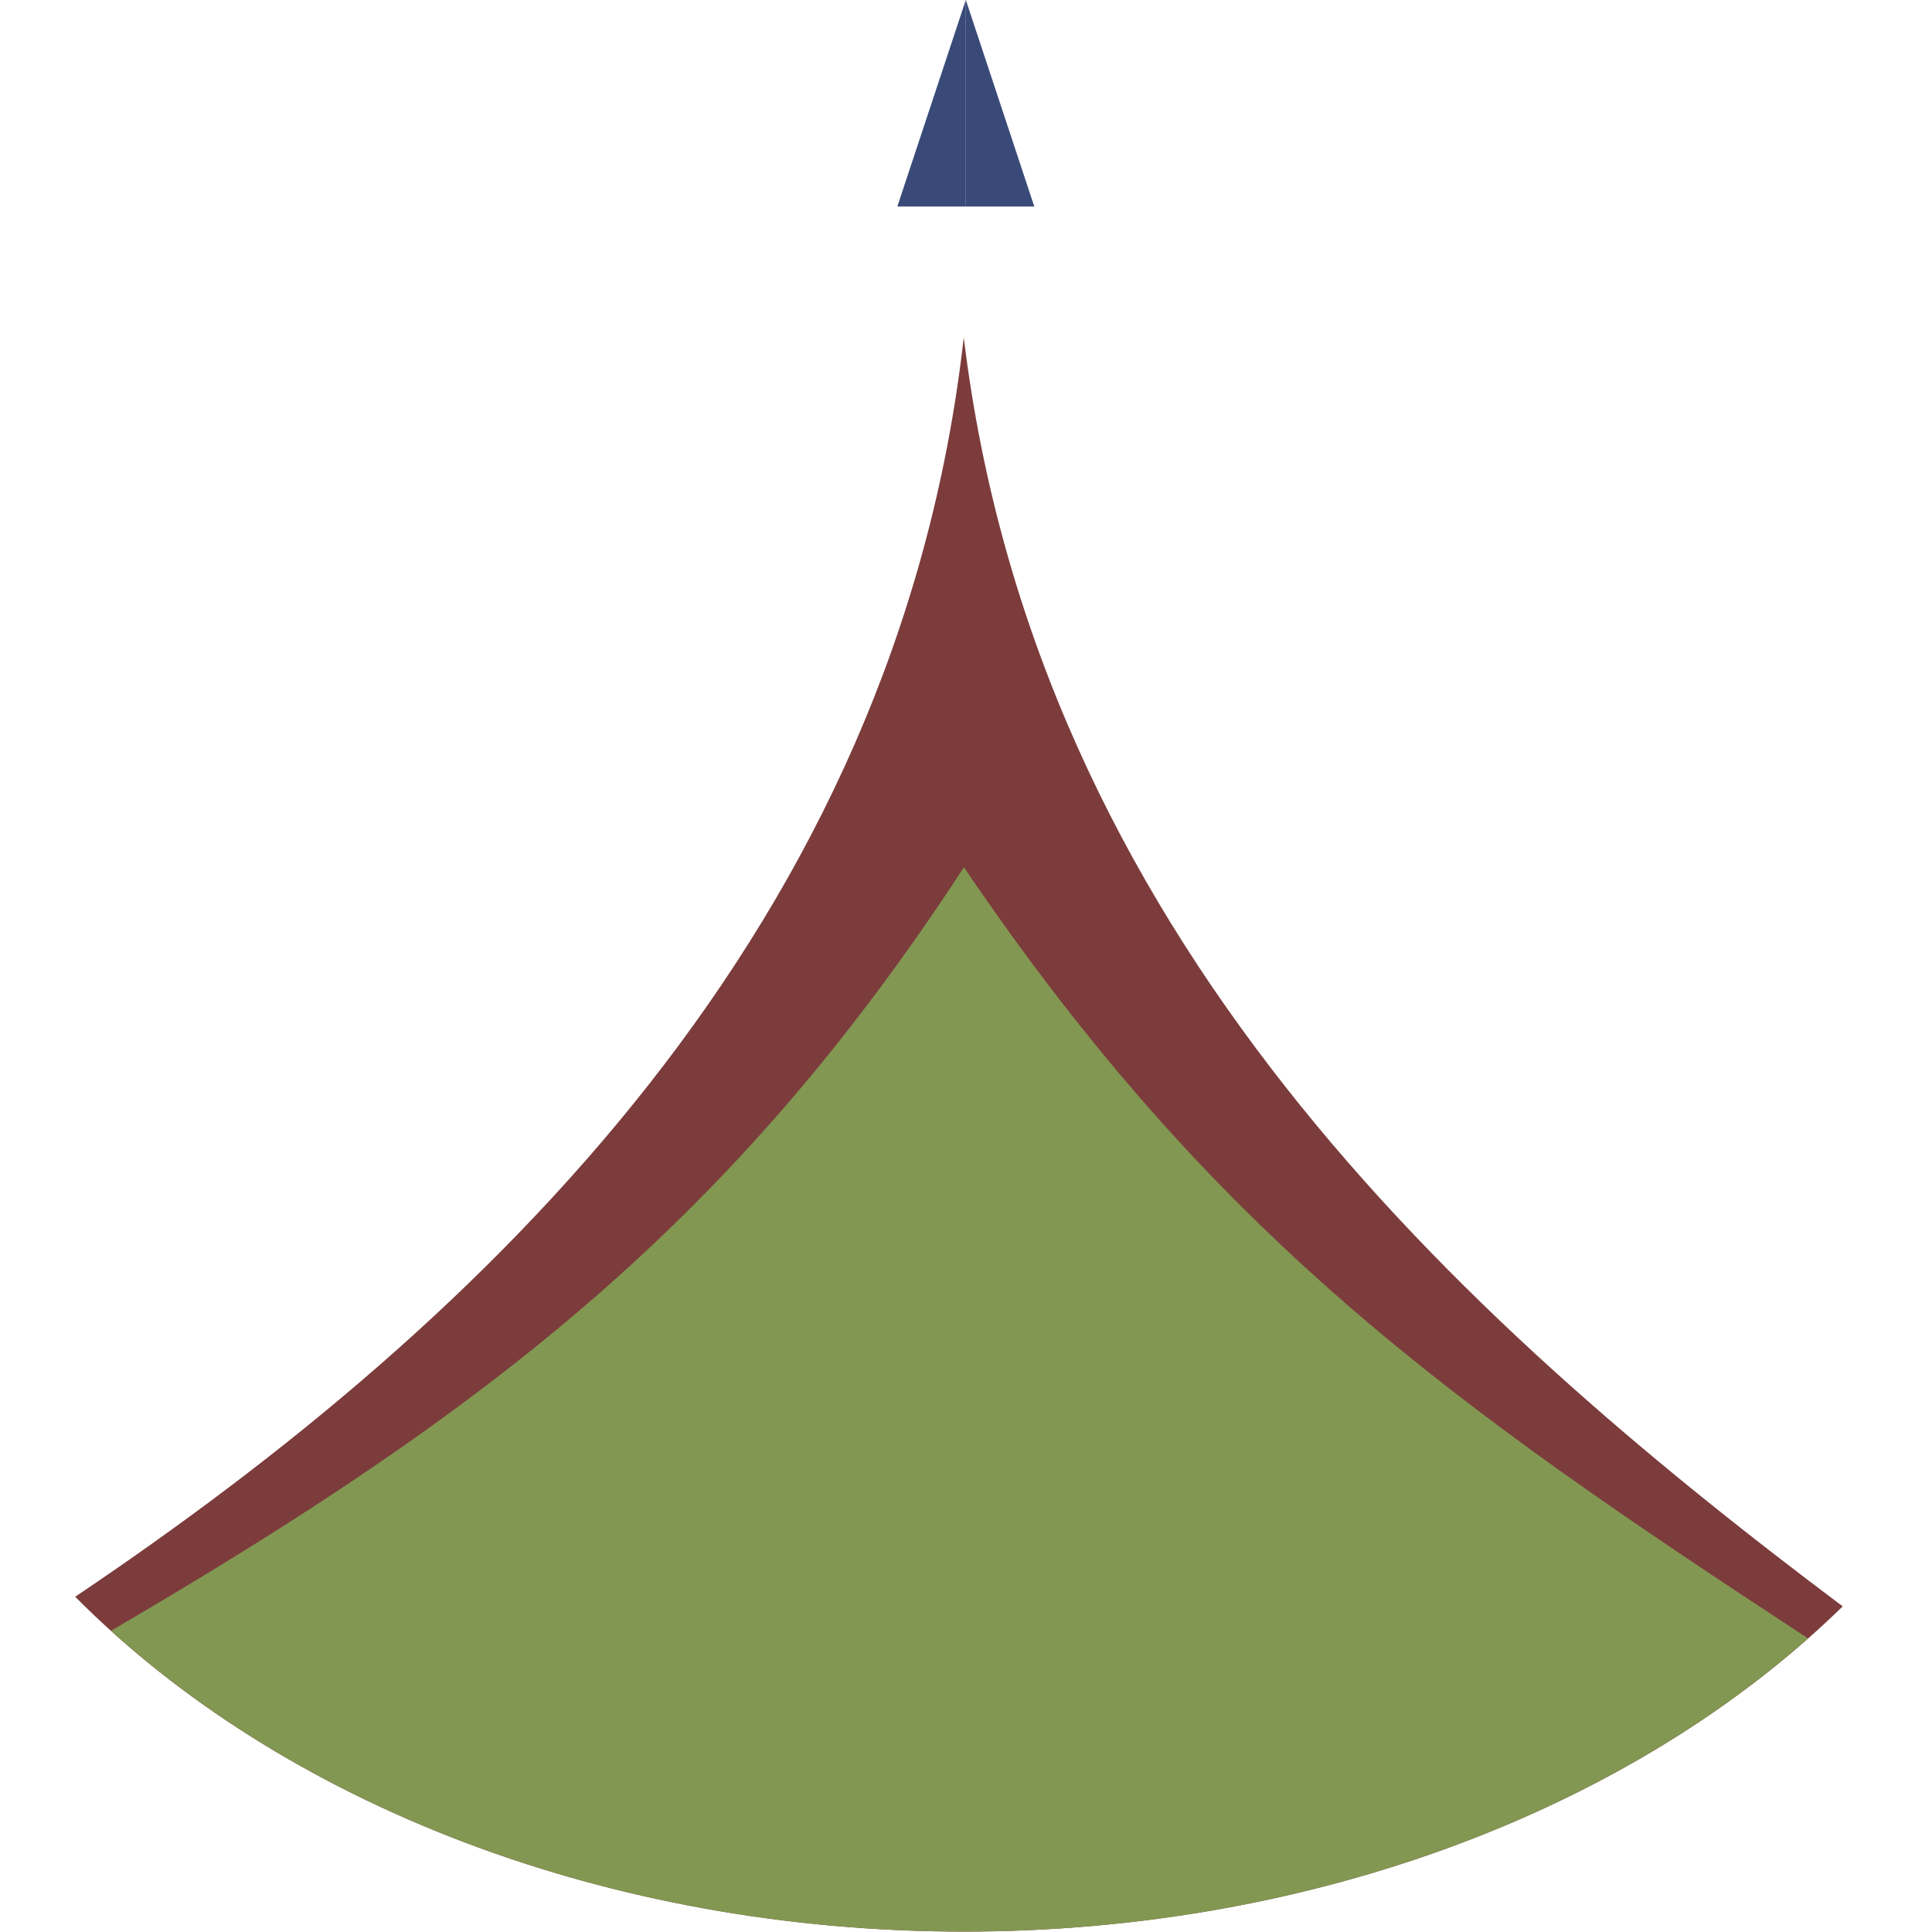
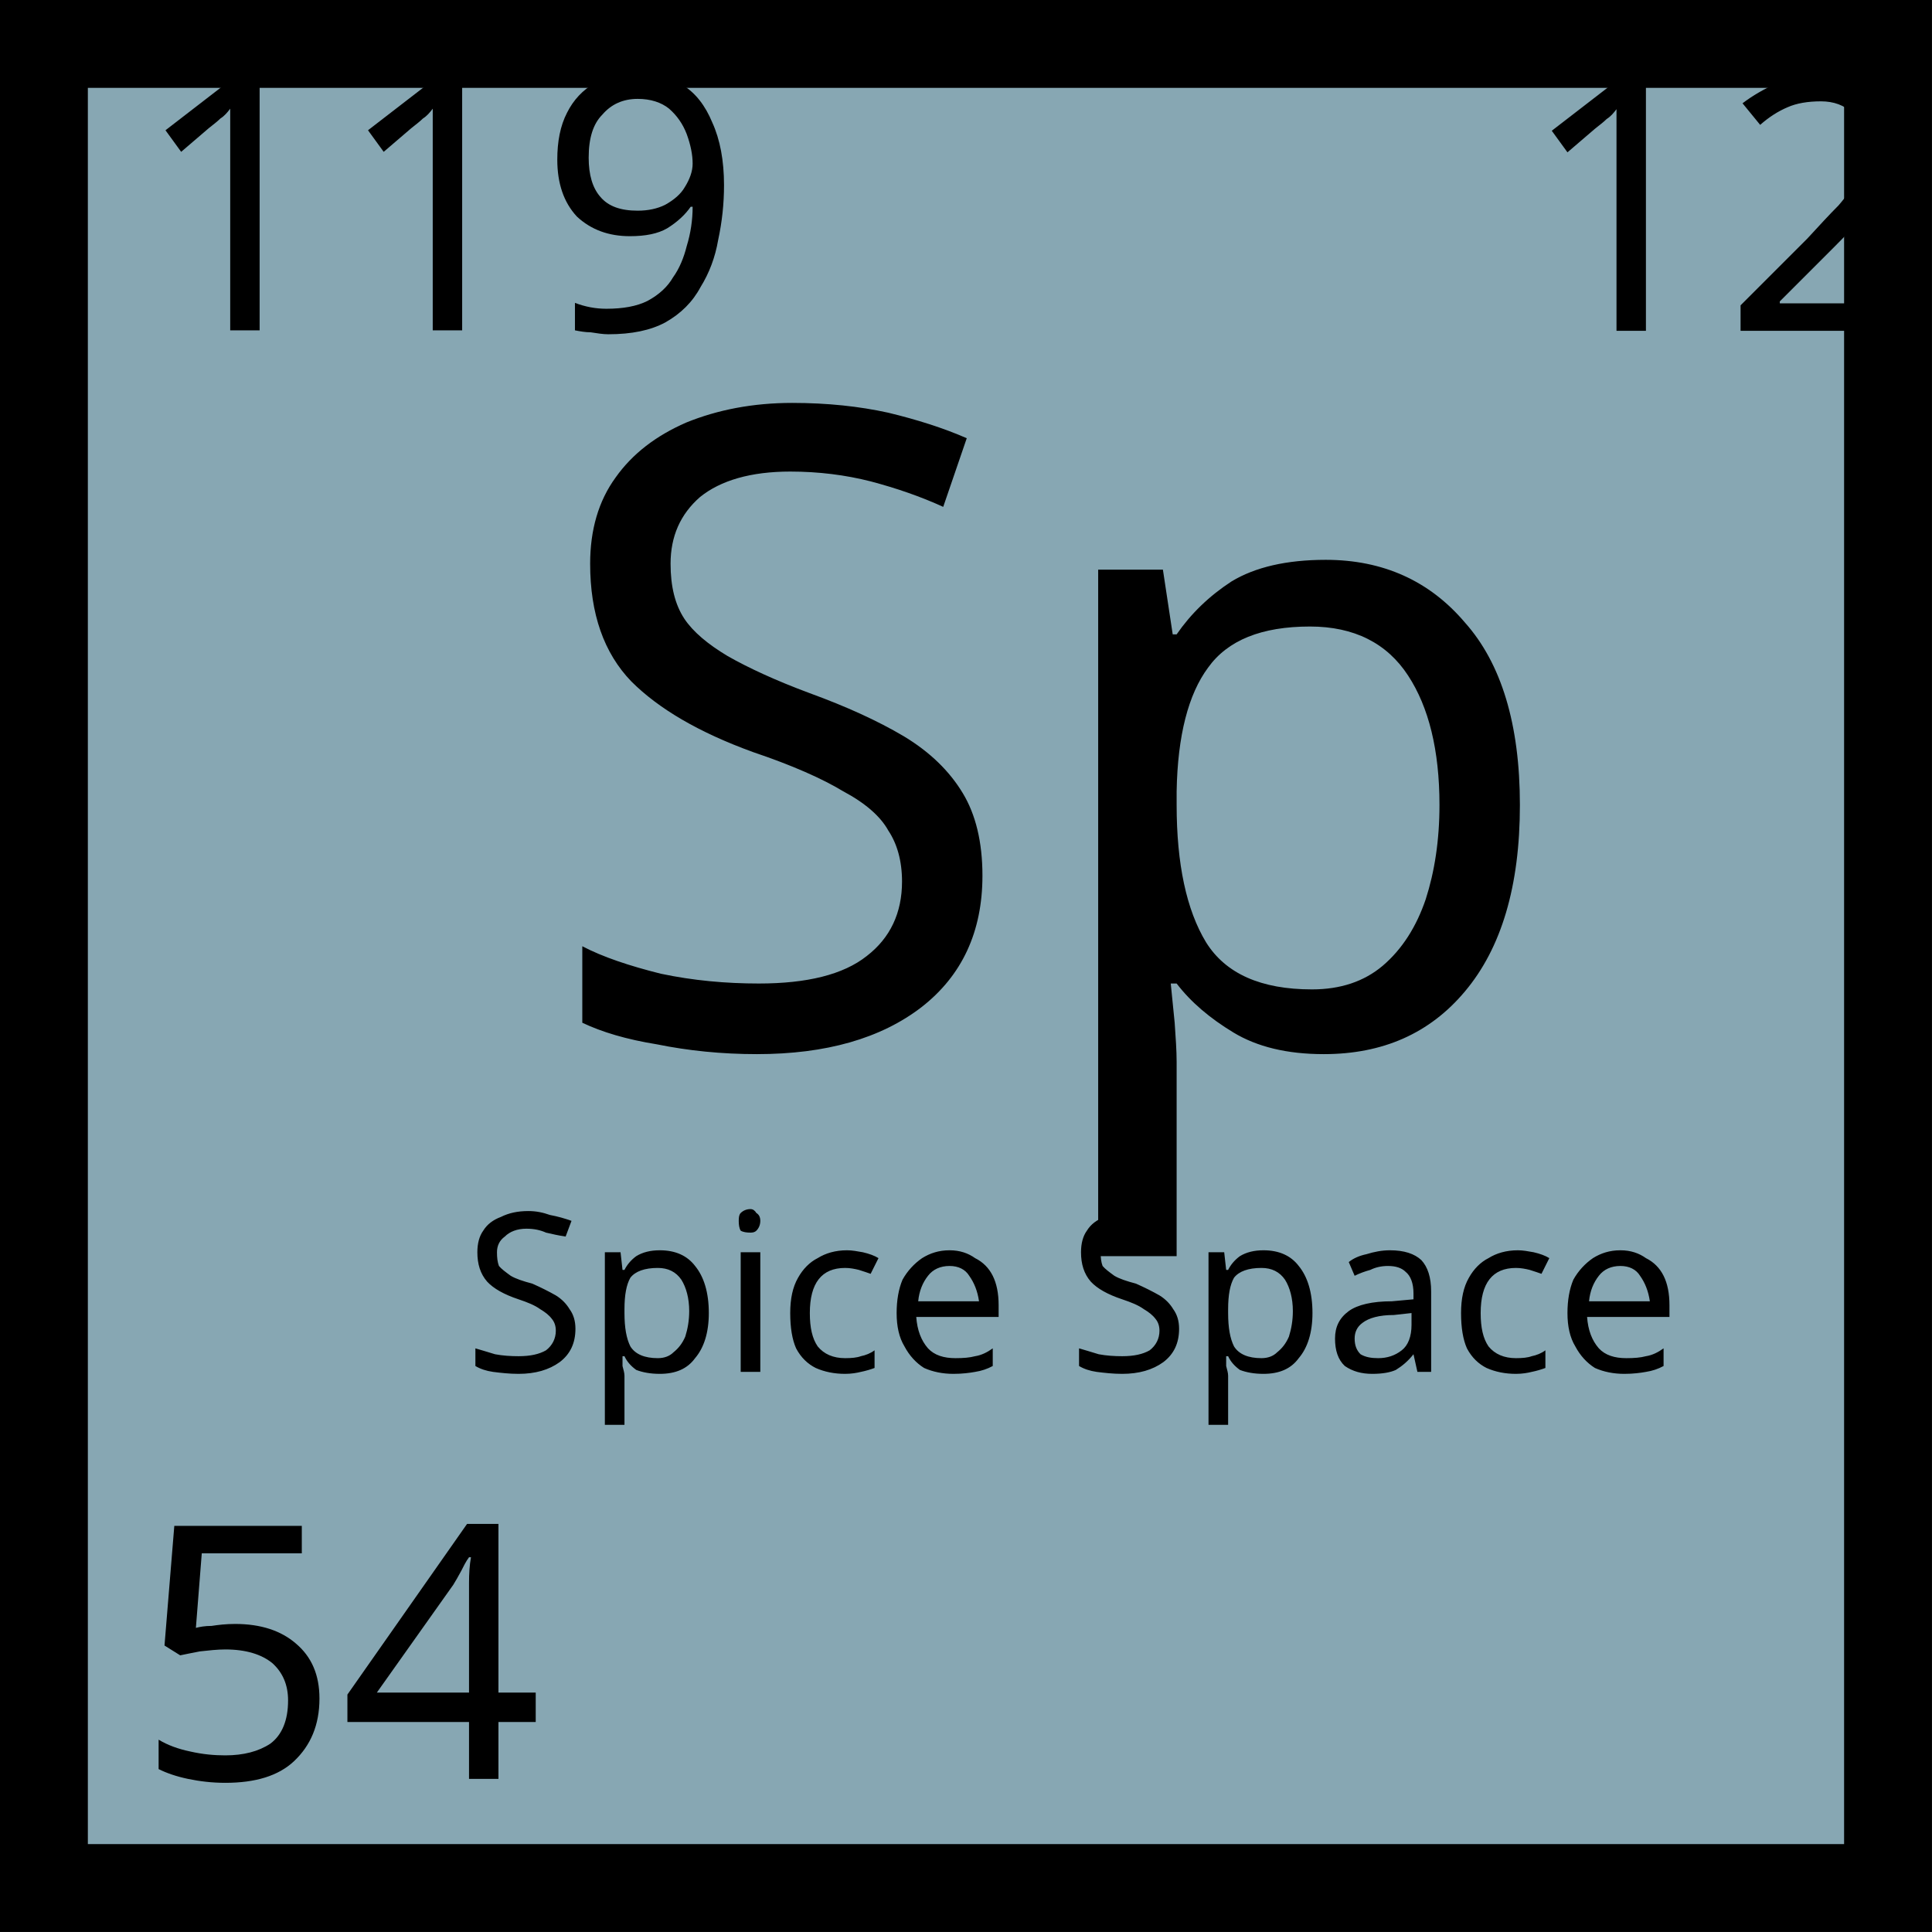
- <svg xmlns="http://www.w3.org/2000/svg" width="11.643mm" height="11.643mm" viewBox="0 0 11.643 11.643" version="1.1" id="svg5">
+ <svg xmlns="http://www.w3.org/2000/svg" width="15.39mm" height="15.39mm" viewBox="0 0 15.39 15.39" version="1.1" id="svg5">
  <defs id="defs2">
    </defs>
-   <g id="layer1" transform="translate(-45.065,-51.86736)">
-     <path id="path1966-2" style="fill:#7c3c3c;fill-opacity:1;stroke:none;stroke-width:0.114px;stroke-linecap:butt;stroke-linejoin:miter;stroke-opacity:1" d="m 50.873,53.901 c -0.402,3.549 -2.867,5.917 -5.355,7.589 1.243,1.251 3.214,2.018 5.357,2.018 2.108,-3.97e-4 4.05,-0.744 5.295,-1.96 -2.334,-1.752 -4.861,-4.055 -5.297,-7.647 z" />
-     <path id="path1966" style="fill:#829752;fill-opacity:1;stroke:none;stroke-width:0.105px;stroke-linecap:butt;stroke-linejoin:miter;stroke-opacity:1" d="m 50.874,57.094 c -1.397,2.141 -2.866,3.273 -5.14,4.601 1.249,1.129 3.118,1.813 5.141,1.813 1.994,-3.7e-4 3.838,-0.666 5.086,-1.767 -2.139,-1.401 -3.569,-2.409 -5.087,-4.647 z" />
-     <g id="g5740" transform="matrix(1.771595,0,0,1.771595,-39.47304,-43.44334)" style="fill:#3a4a78;fill-opacity:1">
-       <path style="fill:#3a4a78;fill-opacity:1;stroke:none;stroke-width:0.176px;stroke-linecap:butt;stroke-linejoin:miter;stroke-opacity:1" d="m 51.004,53.799 v 0.703 h -0.233 z" id="path5497" />
-       <path style="fill:#3a4a78;fill-opacity:1;stroke:none;stroke-width:0.176px;stroke-linecap:butt;stroke-linejoin:miter;stroke-opacity:1" d="m 51.004,53.799 v 0.703 h 0.233 z" id="path5497-2" />
-     </g>
+   <g id="layer1" transform="translate(-62.3732,-45.1772)">
+     <rect style="fill:#87a7b3;fill-opacity:1;stroke:#000000;stroke-width:0.7;stroke-linejoin:miter;stroke-miterlimit:4;stroke-dasharray:none;stroke-opacity:1;paint-order:markers fill stroke" id="rect851" width="14.69" height="14.69" x="62.723" y="45.527" />
+     <text xml:space="preserve" style="font-size:7.056px;line-height:1.25;font-family:sans-serif;letter-spacing:0px;word-spacing:0px;stroke-width:0.442" x="66.651" y="53.495" id="text1769">
+       <tspan id="tspan1767" style="font-style:normal;font-variant:normal;font-weight:normal;font-stretch:normal;font-size:7.056px;font-family:Rasa;-inkscape-font-specification:Rasa;stroke-width:0.442" x="66.651" y="53.495">Sp</tspan>
+     </text>
+     <text xml:space="preserve" style="font-size:1.764px;line-height:1.25;font-family:sans-serif;letter-spacing:0px;word-spacing:0px;stroke-width:0.116" x="66.067" y="56.104" id="text1769-6">
+       <tspan id="tspan1767-5" style="font-style:normal;font-variant:normal;font-weight:normal;font-stretch:normal;font-size:1.764px;font-family:Rasa;-inkscape-font-specification:Rasa;stroke-width:0.116" x="66.067" y="56.104">Spice Space</tspan>
+     </text>
+     <text xml:space="preserve" style="font-size:2.822px;line-height:1.25;font-family:sans-serif;letter-spacing:0px;word-spacing:0px;stroke-width:0.172" x="63.442" y="47.811" id="text1769-6-9">
+       <tspan id="tspan1767-5-3" style="font-style:normal;font-variant:normal;font-weight:normal;font-stretch:normal;font-size:2.822px;font-family:Rasa;-inkscape-font-specification:Rasa;stroke-width:0.172" x="63.442" y="47.811">119</tspan>
+     </text>
+     <text xml:space="preserve" style="font-size:2.822px;line-height:1.25;font-family:sans-serif;letter-spacing:0px;word-spacing:0px;stroke-width:0.172" x="74.486" y="47.813" id="text1769-6-9-7">
+       <tspan id="tspan1767-5-3-4" style="font-style:normal;font-variant:normal;font-weight:normal;font-stretch:normal;font-size:2.822px;font-family:Rasa;-inkscape-font-specification:Rasa;stroke-width:0.172" x="74.486" y="47.813">12</tspan>
+     </text>
+     <text xml:space="preserve" style="font-size:2.822px;line-height:1.25;font-family:sans-serif;letter-spacing:0px;word-spacing:0px;stroke-width:0.172" x="63.465" y="59.349" id="text1769-6-9-7-1">
+       <tspan id="tspan1767-5-3-4-0" style="font-style:normal;font-variant:normal;font-weight:normal;font-stretch:normal;font-size:2.822px;font-family:Rasa;-inkscape-font-specification:Rasa;stroke-width:0.172" x="63.465" y="59.349">54</tspan>
+     </text>
  </g>
</svg>
